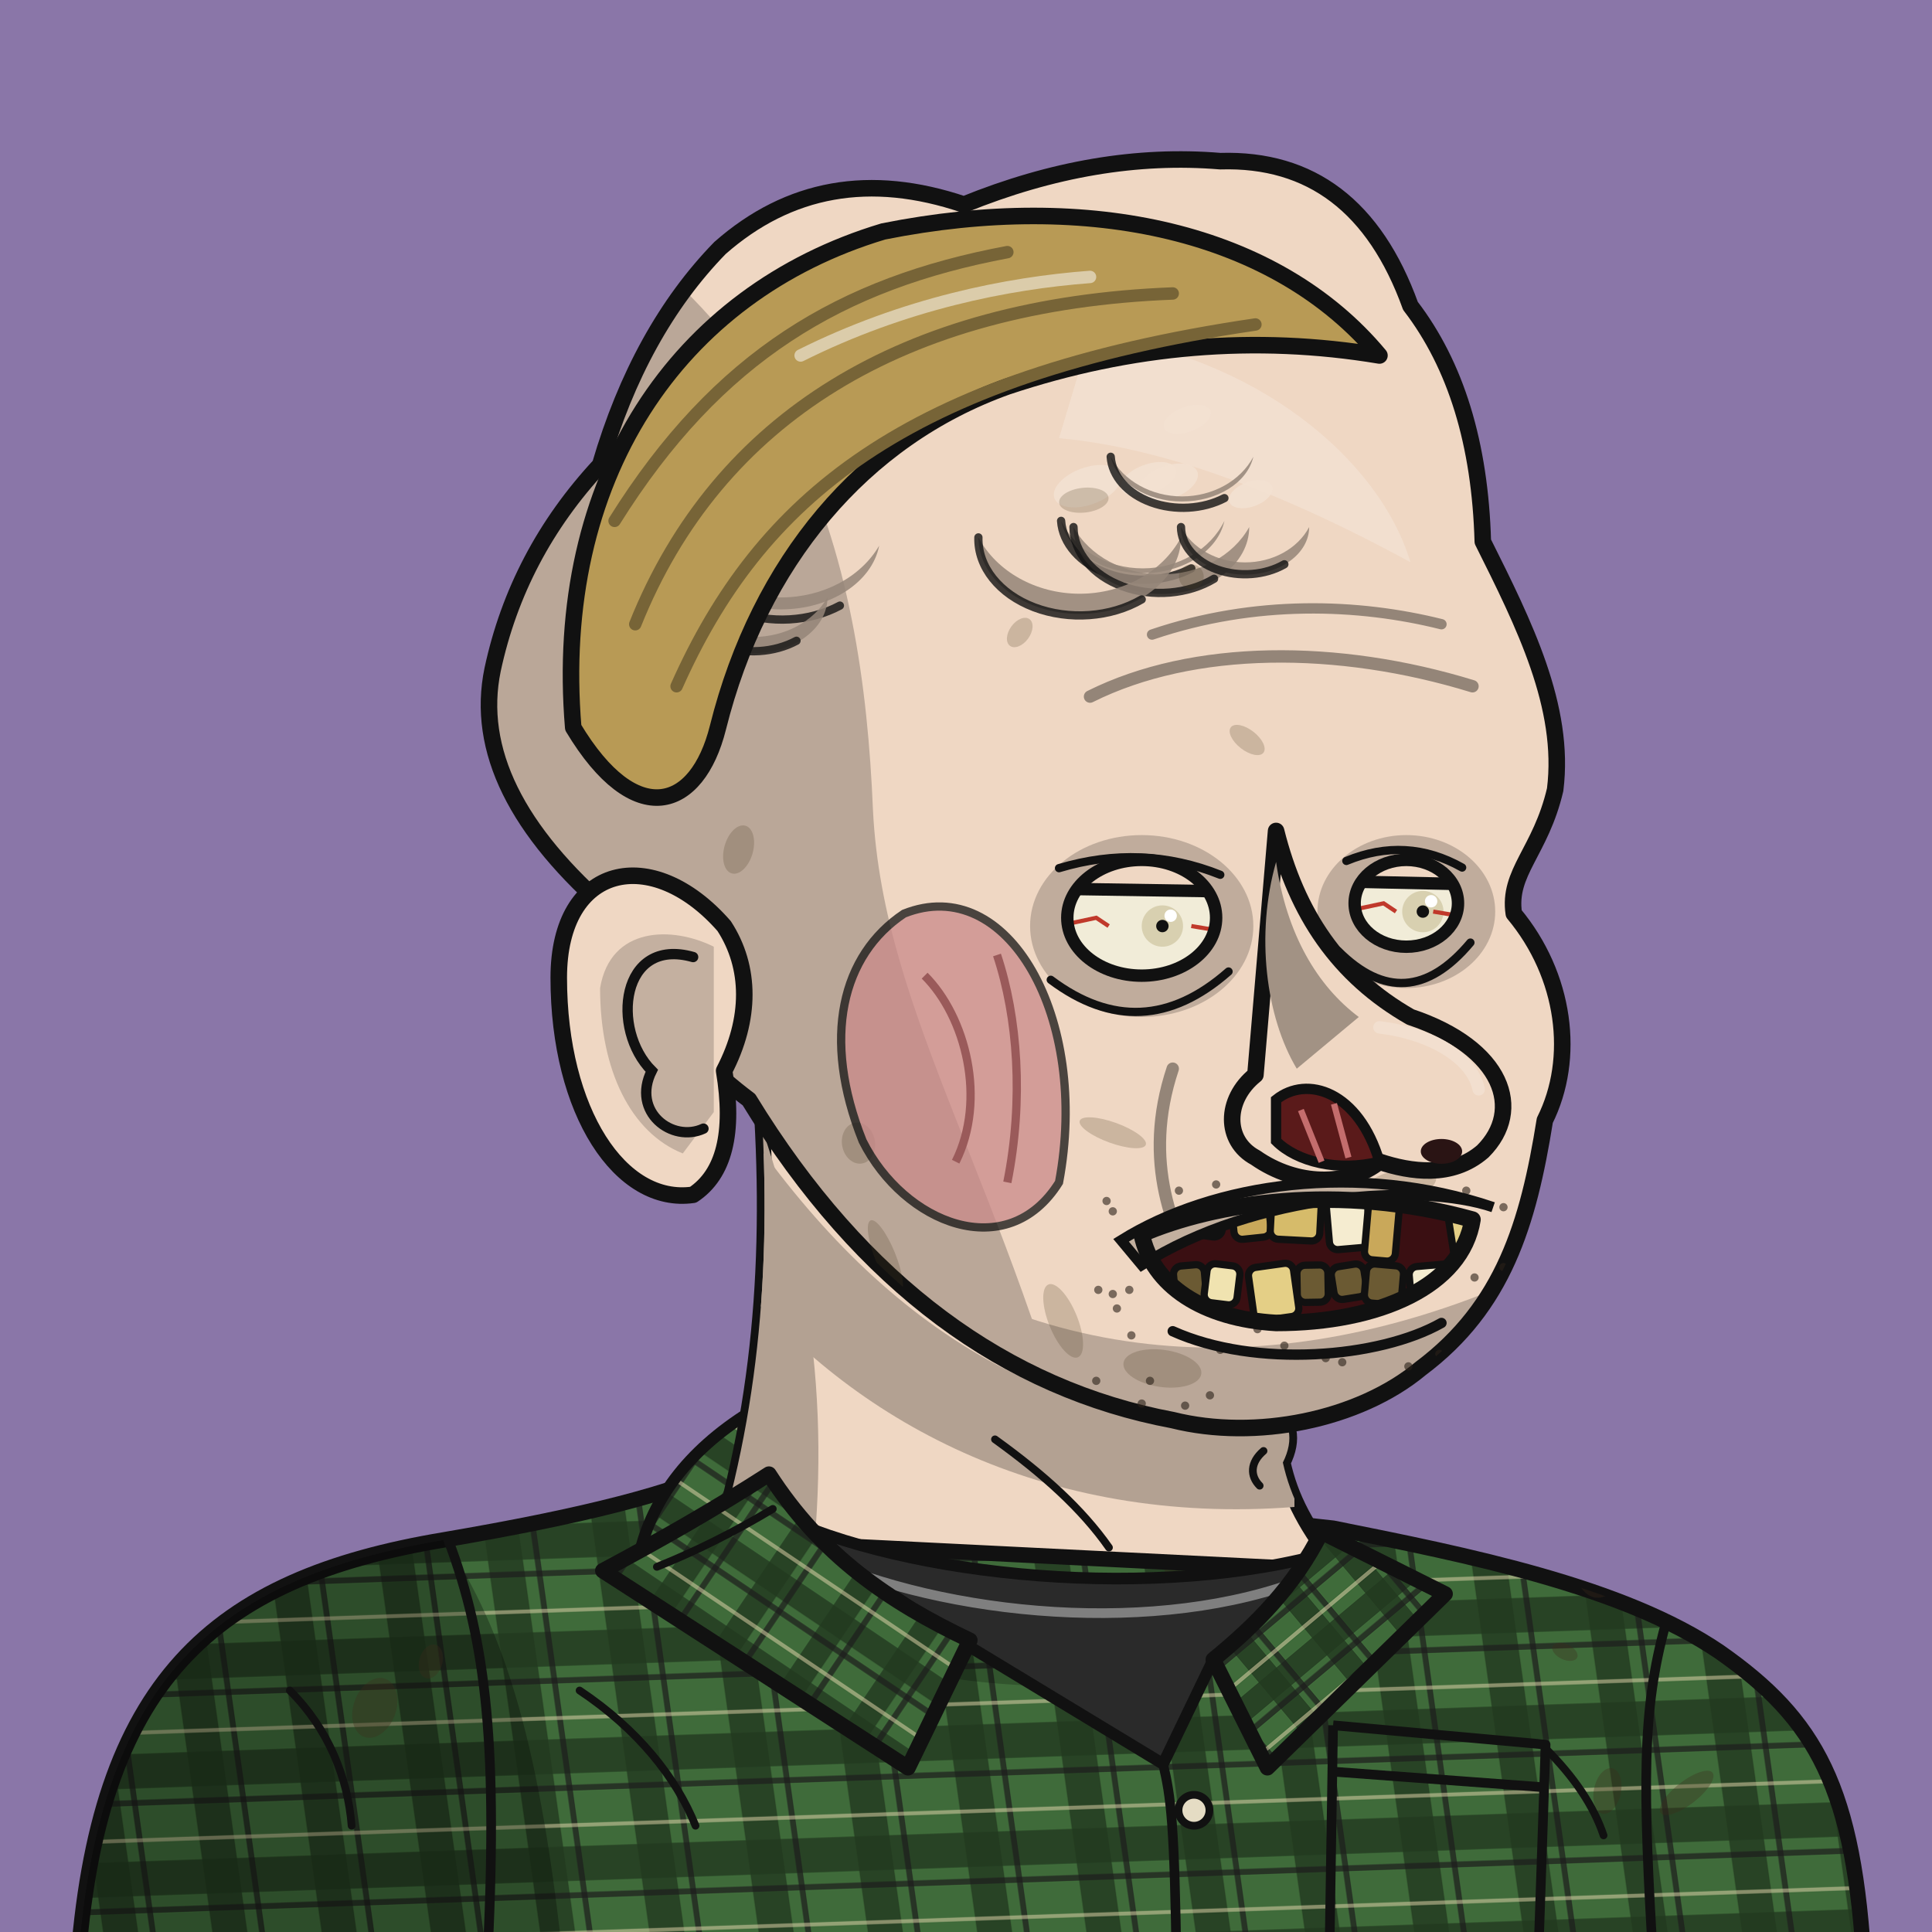
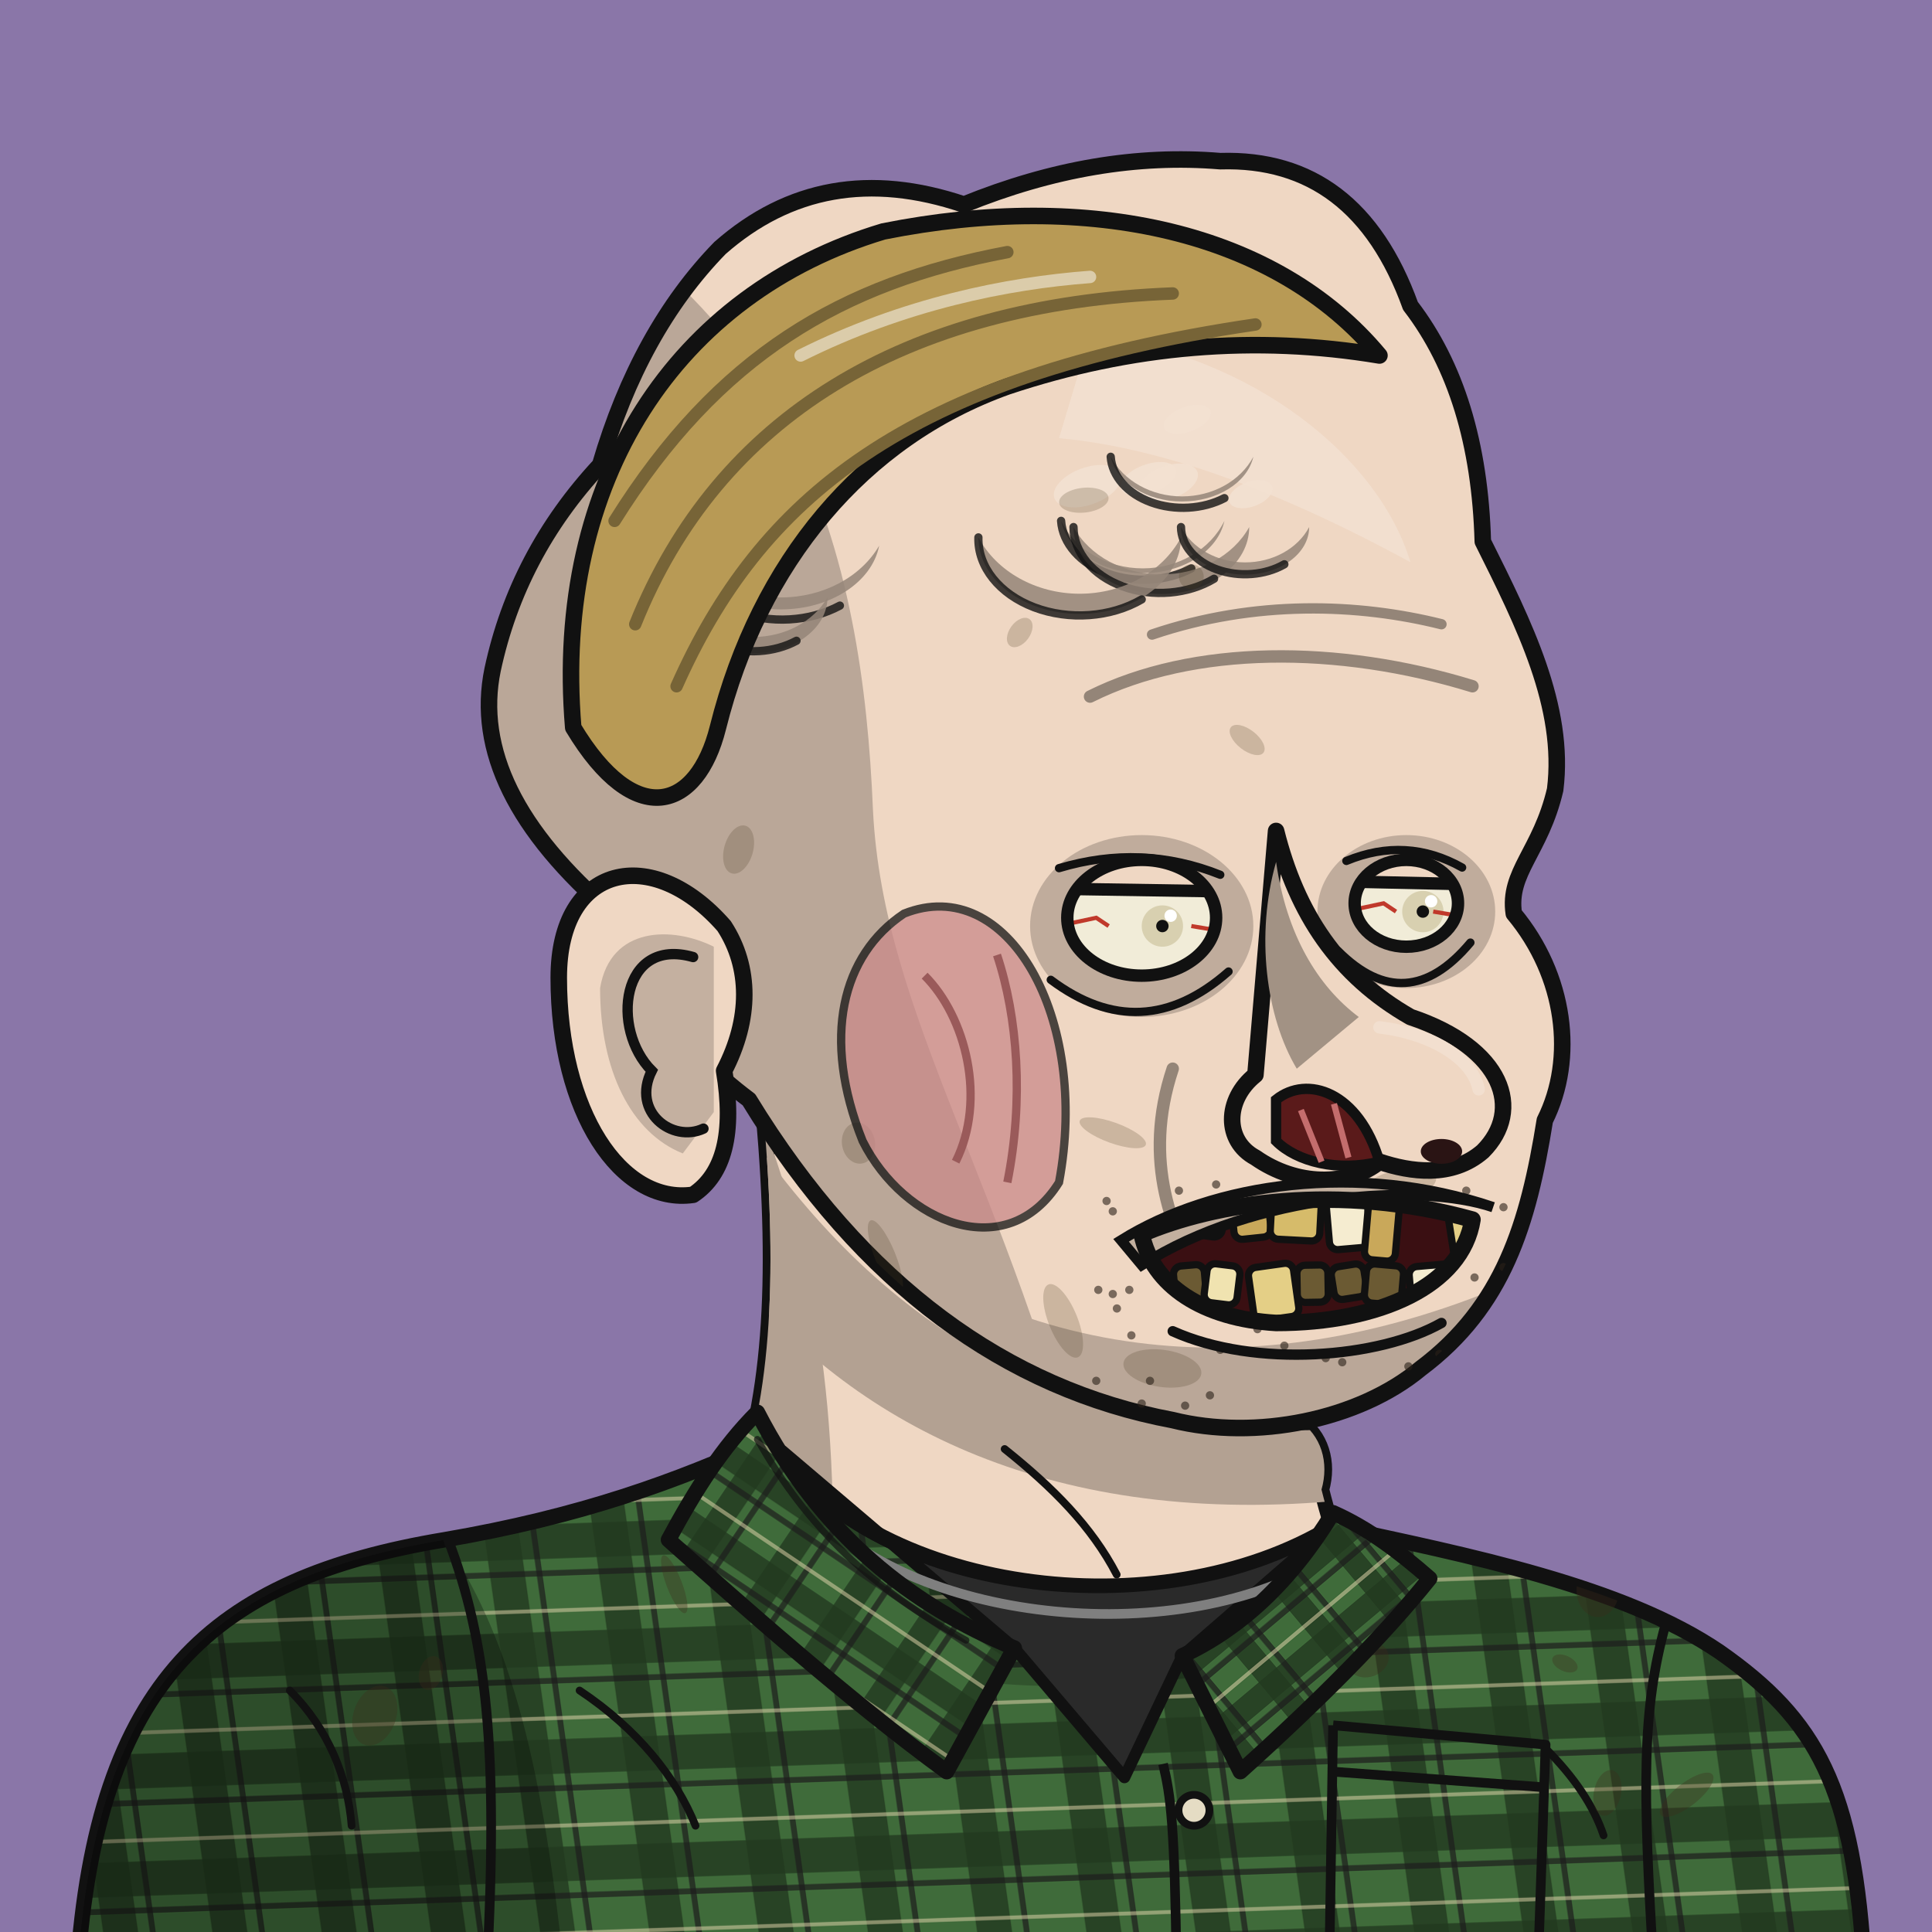
<svg xmlns="http://www.w3.org/2000/svg" viewBox="0 0 1000 1000" width="1000" height="1000">
  <rect width="1000" height="1000" fill="#8a76a8" />
  <g transform="translate(0 -55)">
    <g transform="translate(-35 25) scale(1.07)" />
+     <path d="M 392 600 C 402 690 402 760 385 815 C 360 840 320 856 290 868 L 720 920 C 700 880 690 850 684 826 C 688 812 684 798 672 790 C 664 770 660 745 662 720 Z" fill="#efd7c3" stroke="#111111" stroke-width="8" stroke-linejoin="round" />
+     <clipPath id="neckclip">
+       <path d="M 392 600 C 402 690 402 760 385 815 C 360 840 320 856 290 868 L 720 920 C 700 880 690 850 684 826 C 688 812 684 798 672 790 C 664 770 660 745 662 720 Z" />
+     </clipPath>
+     <g clip-path="url(#neckclip)">
+       <path d="M 380 630 C 450 735 540 800 690 795 L 690 832 C 540 845 440 790 380 715 Z" fill="#b3a192" />
+       <path d="M 380 600 C 425 700 435 790 430 900 L 280 900 L 280 600 Z" fill="#b3a192" />
+     </g>
+     <path d="M 520 805 C 545 825 565 845 578 870" fill="none" stroke="#111111" stroke-width="4" stroke-linecap="round" />
    <defs>
      <pattern id="plaid3f6b3ab" width="56" height="56" patternUnits="userSpaceOnUse" patternTransform="rotate(-8) skewY(6)">
        <rect width="56" height="56" fill="#3f6b3a" />
        <rect x="0" y="18" width="56" height="18" fill="#223a1f" opacity="0.8" />
        <rect x="18" y="0" width="18" height="56" fill="#223a1f" opacity="0.8" />
        <rect x="0" y="42" width="56" height="3" fill="#1c1c1c" opacity="0.7" />
        <rect x="42" y="0" width="3" height="56" fill="#1c1c1c" opacity="0.7" />
        <rect x="0" y="6" width="56" height="2" fill="#e8d9b0" opacity="0.5" />
      </pattern>
      <pattern id="plaid3f6b3an" width="40" height="40" patternUnits="userSpaceOnUse" patternTransform="rotate(34) skewY(0)">
        <rect width="40" height="40" fill="#3f6b3a" />
        <rect x="0" y="13" width="40" height="13" fill="#223a1f" opacity="0.8" />
        <rect x="13" y="0" width="13" height="40" fill="#223a1f" opacity="0.8" />
        <rect x="0" y="30" width="40" height="3" fill="#1c1c1c" opacity="0.7" />
        <rect x="30" y="0" width="3" height="40" fill="#1c1c1c" opacity="0.7" />
        <rect x="0" y="4" width="40" height="2" fill="#e8d9b0" opacity="0.5" />
      </pattern>
      <pattern id="plaid3f6b3af" width="36" height="36" patternUnits="userSpaceOnUse" patternTransform="rotate(-40) skewY(0)">
        <rect width="36" height="36" fill="#3f6b3a" />
        <rect x="0" y="12" width="36" height="12" fill="#223a1f" opacity="0.8" />
        <rect x="12" y="0" width="12" height="36" fill="#223a1f" opacity="0.8" />
        <rect x="0" y="27" width="36" height="3" fill="#1c1c1c" opacity="0.7" />
        <rect x="27" y="0" width="3" height="36" fill="#1c1c1c" opacity="0.7" />
        <rect x="0" y="4" width="36" height="2" fill="#e8d9b0" opacity="0.5" />
      </pattern>
    </defs>
    <clipPath id="torso">
-       <path d="M 40 1075 C 50 925 110 872 230 852 C 300 840 350 828 382 812 L 690 846 C 760 860 840 876 890 910 C 940 945 960 980 965 1075 Z" />
+       <path d="M 40 1075 C 50 925 110 872 230 852 C 300 840 350 822 398 800 C 450 880 600 900 690 845 C 760 860 840 876 890 910 C 940 945 960 980 965 1075 Z" />
    </clipPath>
-     <path d="M 40 1075 C 50 925 110 872 230 852 C 300 840 350 828 382 812 L 690 846 C 760 860 840 876 890 910 C 940 945 960 980 965 1075 Z" fill="url(#plaid3f6b3ab)" stroke="#111111" stroke-width="8" stroke-linejoin="round" />
+     <path d="M 40 1075 C 50 925 110 872 230 852 C 300 840 350 822 398 800 C 450 880 600 900 690 845 C 760 860 840 876 890 910 C 940 945 960 980 965 1075 Z" fill="url(#plaid3f6b3ab)" stroke="#111111" stroke-width="8" stroke-linejoin="round" />
    <g clip-path="url(#torso)">
      <path d="M 40 1075 C 50 925 110 872 230 852 C 262 900 280 960 292 1075 Z" fill="#000" opacity="0.28" />
      <path d="M 370 812 C 420 880 560 900 700 852 L 720 900 C 560 950 420 930 360 860 Z" fill="#000" opacity="0.22" />
    </g>
    <path d="M 232 852 C 252 905 258 960 252 1075" fill="none" stroke="#111111" stroke-width="5" stroke-linecap="round" />
    <path d="M 862 896 C 850 940 850 978 856 1075" fill="none" stroke="#111111" stroke-width="5" stroke-linecap="round" />
    <path d="M 300 930 C 330 950 350 975 360 1000 M 150 930 C 170 950 180 975 182 1000 M 800 960 C 815 975 825 990 830 1005" fill="none" stroke="#111111" stroke-width="4" stroke-linecap="round" />
    <g clip-path="url(#torso)">
-       <ellipse cx="223" cy="915" rx="9" ry="6" transform="rotate(106 223 915)" fill="#3b2a18" opacity="0.32" />
-       <ellipse cx="810" cy="910" rx="7" ry="4" transform="rotate(25 810 910)" fill="#3b2a18" opacity="0.32" />
-       <ellipse cx="194" cy="939" rx="16" ry="11" transform="rotate(110 194 939)" fill="#3b2a18" opacity="0.32" />
-       <ellipse cx="612" cy="863" rx="11" ry="7" transform="rotate(135 612 863)" fill="#3b2a18" opacity="0.32" />
-       <ellipse cx="708" cy="908" rx="9" ry="11" transform="rotate(71 708 908)" fill="#3b2a18" opacity="0.32" />
-       <ellipse cx="827" cy="868" rx="14" ry="11" transform="rotate(90 827 868)" fill="#3b2a18" opacity="0.32" />
-       <ellipse cx="832" cy="982" rx="12" ry="7" transform="rotate(102 832 982)" fill="#3b2a18" opacity="0.32" />
-       <ellipse cx="643" cy="885" rx="12" ry="4" transform="rotate(30 643 885)" fill="#3b2a18" opacity="0.32" />
-       <ellipse cx="349" cy="865" rx="16" ry="4" transform="rotate(69 349 865)" fill="#3b2a18" opacity="0.32" />
-       <ellipse cx="873" cy="983" rx="17" ry="6" transform="rotate(142 873 983)" fill="#3b2a18" opacity="0.32" />
-     </g>
-     <path d="M 330 864 C 336 832 356 806 388 786 L 402 830 L 398 852 Z" fill="url(#plaid3f6b3an)" stroke="#111111" stroke-width="6" stroke-linejoin="round" />
-     <path d="M 392 600 C 400 690 396 770 372 852 L 694 868 C 676 846 668 830 664 812 C 670 800 668 790 658 782 C 655 760 656 740 660 720 Z" fill="#efd7c3" stroke="#111111" stroke-width="8" stroke-linejoin="round" />
-     <clipPath id="neckclip">
-       <path d="M 392 600 C 400 690 396 770 372 852 L 694 868 C 676 846 668 830 664 812 C 670 800 668 790 658 782 C 655 760 656 740 660 720 Z" />
-     </clipPath>
-     <g clip-path="url(#neckclip)">
-       <path d="M 380 630 C 450 735 540 800 670 795 L 670 835 C 540 845 440 790 380 715 Z" fill="#b3a192" />
-       <path d="M 380 600 C 420 700 430 780 420 870 L 360 870 L 360 600 Z" fill="#b3a192" />
-     </g>
-     <path d="M 515 800 C 540 818 560 836 574 856" fill="none" stroke="#111111" stroke-width="4" stroke-linecap="round" />
-     <path d="M 654 806 C 647 812 647 819 652 824" fill="none" stroke="#111111" stroke-width="4" stroke-linecap="round" />
-     <path d="M 400 838 C 470 872 600 884 690 858 L 628 914 L 602 968 L 498 905 Z" fill="#2a2a2a" stroke="#111111" stroke-width="6" stroke-linejoin="round" />
-     <path d="M 420 860 C 490 892 600 902 676 872" fill="none" stroke="#7f7f7f" stroke-width="5" />
-     <path d="M 398 818 C 370 836 342 852 312 868 L 470 970 L 502 904 C 460 884 425 860 398 818 Z" fill="url(#plaid3f6b3an)" stroke="#111111" stroke-width="8" stroke-linejoin="round" />
-     <path d="M 400 836 C 380 848 360 858 340 866" fill="none" stroke="#111111" stroke-width="4" stroke-linecap="round" />
-     <path d="M 684 848 C 708 860 728 870 748 880 L 656 970 L 628 914 C 650 896 670 876 684 848 Z" fill="url(#plaid3f6b3af)" stroke="#111111" stroke-width="8" stroke-linejoin="round" />
+       <ellipse cx="223" cy="921" rx="9" ry="6" transform="rotate(106 223 921)" fill="#3b2a18" opacity="0.32" />
+       <ellipse cx="810" cy="916" rx="7" ry="4" transform="rotate(25 810 916)" fill="#3b2a18" opacity="0.32" />
+       <ellipse cx="194" cy="943" rx="16" ry="11" transform="rotate(110 194 943)" fill="#3b2a18" opacity="0.32" />
+       <ellipse cx="612" cy="873" rx="11" ry="7" transform="rotate(135 612 873)" fill="#3b2a18" opacity="0.32" />
+       <ellipse cx="708" cy="914" rx="9" ry="11" transform="rotate(71 708 914)" fill="#3b2a18" opacity="0.32" />
+       <ellipse cx="827" cy="878" rx="14" ry="11" transform="rotate(90 827 878)" fill="#3b2a18" opacity="0.32" />
+       <ellipse cx="832" cy="983" rx="12" ry="7" transform="rotate(102 832 983)" fill="#3b2a18" opacity="0.32" />
+       <ellipse cx="643" cy="893" rx="12" ry="4" transform="rotate(30 643 893)" fill="#3b2a18" opacity="0.32" />
+       <ellipse cx="349" cy="875" rx="16" ry="4" transform="rotate(69 349 875)" fill="#3b2a18" opacity="0.32" />
+       <ellipse cx="873" cy="984" rx="17" ry="6" transform="rotate(142 873 984)" fill="#3b2a18" opacity="0.32" />
+     </g>
+     <path d="M 405 806 C 450 880 600 900 688 846 L 612 912 L 582 975 L 525 908 Z" fill="#2a2a2a" stroke="#111111" stroke-width="6" stroke-linejoin="round" />
+     <path d="M 418 832 C 465 892 600 910 680 866" fill="none" stroke="#7f7f7f" stroke-width="5" />
+     <path d="M 392 786 C 425 850 472 886 525 908 L 490 972 C 438 934 382 884 346 852 C 360 826 374 804 392 786 Z" fill="url(#plaid3f6b3an)" stroke="#111111" stroke-width="8" stroke-linejoin="round" />
+     <path d="M 392 800 C 418 846 452 878 500 904" fill="none" stroke="#111111" stroke-width="3.5" stroke-linecap="round" opacity="0.7" />
+     <path d="M 690 838 C 668 874 642 898 612 912 L 642 972 C 682 936 716 902 740 872 C 724 858 708 846 690 838 Z" fill="url(#plaid3f6b3af)" stroke="#111111" stroke-width="8" stroke-linejoin="round" />
    <path d="M 602 968 C 606 985 608 998 609 1075" fill="none" stroke="#111111" stroke-width="5" />
    <circle cx="618" cy="992" r="8" fill="#e5dcc4" stroke="#111111" stroke-width="4" />
    <path d="M 690 948 L 800 958 L 796 1075 M 690 948 L 688 1075 M 690 972 L 798 980" fill="none" stroke="#111111" stroke-width="5" stroke-linejoin="round" />
    <g transform="translate(-35 25) scale(1.07)">
      <clipPath id="headclip">
        <path d="M 395 560 Q 347 524 329 470 Q 259 410 271 352 Q 283 296 323 253 Q 342 188 381 148 Q 431 104 499 127 Q 563 101 623 106 Q 689 104 715 176 Q 748 219 750 290 C 770 330 790 370 785 410 C 778 440 762 450 765 470 C 790 500 795 540 780 570 C 772 620 760 660 720 690 C 690 715 640 725 600 715 C 520 700 450 650 395 560 Z" />
      </clipPath>
      <path d="M 395 560 Q 347 524 329 470 Q 259 410 271 352 Q 283 296 323 253 Q 342 188 381 148 Q 431 104 499 127 Q 563 101 623 106 Q 689 104 715 176 Q 748 219 750 290 C 770 330 790 370 785 410 C 778 440 762 450 765 470 C 790 500 795 540 780 570 C 772 620 760 660 720 690 C 690 715 640 725 600 715 C 520 700 450 650 395 560 Z" fill="#efd7c3" />
      <g clip-path="url(#headclip)">
        <path d="M 250 100 C 420 160 450 300 455 420 C 460 520 520 600 560 760 L 250 760 Z" fill="#baa798" />
        <path d="M 420 600 C 520 690 640 700 760 650 L 760 760 L 400 760 Z" fill="#baa798" />
        <path d="M 560 190 C 640 200 700 250 715 300 C 660 270 600 245 545 240 Z" fill="#f3e1d2" opacity="0.8" />
        <path d="M 546 280 A 40 30 0 0 0 625 280 A 43 38 0 0 1 546 280 Z" fill="#948578" opacity="0.85" />
        <path d="M 546 280 A 40 30 0 0 0 609 303" fill="none" stroke="#111111" stroke-width="4" stroke-linecap="round" opacity="0.8" />
        <ellipse cx="595" cy="262" rx="14" ry="7" transform="rotate(-20 585 280)" fill="#f3e1d2" opacity="0.9" />
        <path d="M 355 233 A 33 25 0 0 0 422 233 A 37 32 0 0 1 355 233 Z" fill="#948578" opacity="0.85" />
        <path d="M 355 233 A 33 25 0 0 0 409 253" fill="none" stroke="#111111" stroke-width="4" stroke-linecap="round" opacity="0.8" />
        <ellipse cx="397" cy="218" rx="12" ry="6" transform="rotate(-20 389 233)" fill="#f3e1d2" opacity="0.9" />
        <path d="M 363 292 A 48 36 0 0 0 458 292 A 53 45 0 0 1 363 292 Z" fill="#948578" opacity="0.85" />
        <path d="M 363 292 A 48 36 0 0 0 439 321" fill="none" stroke="#111111" stroke-width="4" stroke-linecap="round" opacity="0.8" />
        <ellipse cx="422" cy="271" rx="17" ry="9" transform="rotate(-20 410 292)" fill="#f3e1d2" opacity="0.9" />
        <path d="M 552 283 A 42 32 0 0 0 637 283 A 47 40 0 0 1 552 283 Z" fill="#948578" opacity="0.85" />
        <path d="M 552 283 A 42 32 0 0 0 620 308" fill="none" stroke="#111111" stroke-width="4" stroke-linecap="round" opacity="0.8" />
        <ellipse cx="605" cy="264" rx="15" ry="8" transform="rotate(-20 594 283)" fill="#f3e1d2" opacity="0.9" />
        <path d="M 361 317 A 36 27 0 0 0 433 317 A 40 34 0 0 1 361 317 Z" fill="#948578" opacity="0.85" />
        <path d="M 361 317 A 36 27 0 0 0 418 338" fill="none" stroke="#111111" stroke-width="4" stroke-linecap="round" opacity="0.8" />
        <ellipse cx="406" cy="301" rx="13" ry="6" transform="rotate(-20 397 317)" fill="#f3e1d2" opacity="0.9" />
        <path d="M 506 288 A 49 37 0 0 0 604 288 A 54 47 0 0 1 506 288 Z" fill="#948578" opacity="0.85" />
        <path d="M 506 288 A 49 37 0 0 0 585 318" fill="none" stroke="#111111" stroke-width="4" stroke-linecap="round" opacity="0.8" />
        <ellipse cx="567" cy="266" rx="17" ry="9" transform="rotate(-20 555 288)" fill="#f3e1d2" opacity="0.9" />
        <path d="M 604 283 A 31 23 0 0 0 666 283 A 34 29 0 0 1 604 283 Z" fill="#948578" opacity="0.85" />
        <path d="M 604 283 A 31 23 0 0 0 654 301" fill="none" stroke="#111111" stroke-width="4" stroke-linecap="round" opacity="0.8" />
        <ellipse cx="643" cy="269" rx="11" ry="6" transform="rotate(-20 635 283)" fill="#f3e1d2" opacity="0.9" />
        <path d="M 570 249 A 35 26 0 0 0 639 249 A 38 33 0 0 1 570 249 Z" fill="#948578" opacity="0.85" />
        <path d="M 570 249 A 35 26 0 0 0 625 269" fill="none" stroke="#111111" stroke-width="4" stroke-linecap="round" opacity="0.8" />
        <ellipse cx="613" cy="233" rx="12" ry="6" transform="rotate(-20 604 249)" fill="#f3e1d2" opacity="0.9" />
        <path d="M 560 365 C 610 340 680 340 745 360" fill="none" stroke="#948578" stroke-width="6" stroke-linecap="round" />
        <path d="M 590 335 C 640 318 690 320 730 330" fill="none" stroke="#948578" stroke-width="5" stroke-linecap="round" />
        <path d="M 600 545 C 585 590 600 625 615 650" fill="none" stroke="#948578" stroke-width="6" stroke-linecap="round" />
      </g>
      <path d="M 395 560 Q 347 524 329 470 Q 259 410 271 352 Q 283 296 323 253 Q 342 188 381 148 Q 431 104 499 127 Q 563 101 623 106 Q 689 104 715 176 Q 748 219 750 290 C 770 330 790 370 785 410 C 778 440 762 450 765 470 C 790 500 795 540 780 570 C 772 620 760 660 720 690 C 690 715 640 725 600 715 C 520 700 450 650 395 560 Z" fill="none" stroke="#111111" stroke-width="8" stroke-linejoin="round" />
      <g clip-path="url(#headclip)">
        <ellipse cx="390" cy="439" rx="12" ry="7" transform="rotate(106 390 439)" fill="#4a3a22" opacity="0.22" />
        <ellipse cx="763" cy="212" rx="16" ry="10" transform="rotate(97 763 212)" fill="#4a3a22" opacity="0.22" />
        <ellipse cx="461" cy="636" rx="19" ry="5" transform="rotate(68 461 636)" fill="#4a3a22" opacity="0.22" />
        <ellipse cx="557" cy="270" rx="12" ry="6" transform="rotate(174 557 270)" fill="#4a3a22" opacity="0.22" />
        <ellipse cx="448" cy="581" rx="8" ry="10" transform="rotate(170 448 581)" fill="#4a3a22" opacity="0.22" />
        <ellipse cx="701" cy="568" rx="19" ry="6" transform="rotate(145 701 568)" fill="#4a3a22" opacity="0.22" />
        <ellipse cx="636" cy="386" rx="10" ry="5" transform="rotate(38 636 386)" fill="#4a3a22" opacity="0.22" />
        <ellipse cx="350" cy="343" rx="10" ry="8" transform="rotate(165 350 343)" fill="#4a3a22" opacity="0.22" />
        <ellipse cx="709" cy="602" rx="19" ry="8" transform="rotate(165 709 602)" fill="#4a3a22" opacity="0.22" />
        <ellipse cx="571" cy="576" rx="17" ry="5" transform="rotate(20 571 576)" fill="#4a3a22" opacity="0.22" />
        <ellipse cx="367" cy="374" rx="9" ry="7" transform="rotate(44 367 374)" fill="#4a3a22" opacity="0.22" />
        <ellipse cx="609" cy="307" rx="6" ry="6" transform="rotate(158 609 307)" fill="#4a3a22" opacity="0.22" />
        <ellipse cx="595" cy="690" rx="19" ry="9" transform="rotate(8 595 690)" fill="#4a3a22" opacity="0.22" />
        <ellipse cx="547" cy="667" rx="19" ry="7" transform="rotate(68 547 667)" fill="#4a3a22" opacity="0.22" />
        <ellipse cx="379" cy="287" rx="15" ry="10" transform="rotate(90 379 287)" fill="#4a3a22" opacity="0.22" />
        <ellipse cx="526" cy="334" rx="8" ry="5" transform="rotate(126 526 334)" fill="#4a3a22" opacity="0.22" />
        <circle cx="688" cy="648" r="2" fill="#2a2018" opacity="0.6" />
        <circle cx="603" cy="604" r="2" fill="#2a2018" opacity="0.6" />
        <circle cx="585" cy="707" r="2" fill="#2a2018" opacity="0.6" />
        <circle cx="764" cy="708" r="2" fill="#2a2018" opacity="0.6" />
        <circle cx="651" cy="659" r="2" fill="#2a2018" opacity="0.6" />
        <circle cx="623" cy="681" r="2" fill="#2a2018" opacity="0.6" />
        <circle cx="765" cy="671" r="2" fill="#2a2018" opacity="0.6" />
        <circle cx="760" cy="612" r="2" fill="#2a2018" opacity="0.6" />
        <circle cx="729" cy="639" r="2" fill="#2a2018" opacity="0.6" />
        <circle cx="714" cy="689" r="2" fill="#2a2018" opacity="0.6" />
        <circle cx="686" cy="608" r="2" fill="#2a2018" opacity="0.6" />
        <circle cx="573" cy="661" r="2" fill="#2a2018" opacity="0.6" />
        <circle cx="674" cy="685" r="2" fill="#2a2018" opacity="0.6" />
        <circle cx="606" cy="708" r="2" fill="#2a2018" opacity="0.6" />
        <circle cx="564" cy="652" r="2" fill="#2a2018" opacity="0.6" />
        <circle cx="579" cy="652" r="2" fill="#2a2018" opacity="0.6" />
        <circle cx="760" cy="641" r="2" fill="#2a2018" opacity="0.6" />
        <circle cx="742" cy="604" r="2" fill="#2a2018" opacity="0.6" />
        <circle cx="682" cy="687" r="2" fill="#2a2018" opacity="0.6" />
        <circle cx="563" cy="696" r="2" fill="#2a2018" opacity="0.6" />
        <circle cx="589" cy="696" r="2" fill="#2a2018" opacity="0.6" />
        <circle cx="580" cy="674" r="2" fill="#2a2018" opacity="0.6" />
        <circle cx="654" cy="679" r="2" fill="#2a2018" opacity="0.6" />
        <circle cx="760" cy="710" r="2" fill="#2a2018" opacity="0.6" />
        <circle cx="687" cy="613" r="2" fill="#2a2018" opacity="0.6" />
        <circle cx="742" cy="619" r="2" fill="#2a2018" opacity="0.6" />
        <circle cx="571" cy="614" r="2" fill="#2a2018" opacity="0.6" />
        <circle cx="641" cy="671" r="2" fill="#2a2018" opacity="0.6" />
        <circle cx="663" cy="654" r="2" fill="#2a2018" opacity="0.6" />
        <circle cx="621" cy="601" r="2" fill="#2a2018" opacity="0.6" />
        <circle cx="774" cy="662" r="2" fill="#2a2018" opacity="0.6" />
        <circle cx="668" cy="603" r="2" fill="#2a2018" opacity="0.6" />
        <circle cx="640" cy="667" r="2" fill="#2a2018" opacity="0.6" />
        <circle cx="729" cy="683" r="2" fill="#2a2018" opacity="0.6" />
        <circle cx="568" cy="609" r="2" fill="#2a2018" opacity="0.6" />
        <circle cx="571" cy="654" r="2" fill="#2a2018" opacity="0.6" />
        <circle cx="648" cy="610" r="2" fill="#2a2018" opacity="0.6" />
        <circle cx="600" cy="624" r="2" fill="#2a2018" opacity="0.6" />
        <circle cx="746" cy="646" r="2" fill="#2a2018" opacity="0.6" />
        <circle cx="618" cy="703" r="2" fill="#2a2018" opacity="0.6" />
        <path d="M 470 470 C 520 450 560 520 545 600 C 520 640 470 620 450 580 C 430 530 440 490 470 470 Z" fill="#c98a8a" opacity="0.75" stroke="#111" stroke-width="4" />
        <path d="M 480 500 C 500 520 510 560 495 590 M 515 490 C 525 520 528 560 520 600" fill="none" stroke="#9a5a5a" stroke-width="4" />
      </g>
      <g transform="translate(-22 6)">
        <path d="M 405 470 C 370 430 325 440 325 495 C 325 560 355 605 390 600 C 405 590 410 570 405 540 C 418 515 418 490 405 470 Z" fill="#efd7c3" stroke="#111111" stroke-width="8" stroke-linejoin="round" />
        <path d="M 400 480 C 380 470 350 470 345 500 C 345 540 360 570 385 580 L 400 560 Z" fill="#a79688" opacity="0.6" />
        <path d="M 390 485 C 355 475 350 520 370 540 C 360 560 380 575 395 568" fill="none" stroke="#111111" stroke-width="5" stroke-linecap="round" />
      </g>
      <ellipse cx="585" cy="476" rx="54" ry="44" fill="#ac9a8c" opacity="0.7" />
      <path d="M 541 502 Q 585 535 627 498" fill="none" stroke="#111111" stroke-width="4" stroke-linecap="round" />
      <clipPath id="e585472">
        <ellipse cx="585" cy="472" rx="36" ry="28" />
      </clipPath>
      <ellipse cx="585" cy="472" rx="36" ry="28" fill="#f1ecd8" />
      <g clip-path="url(#e585472)">
        <circle cx="595" cy="476" r="10" fill="#d8d0b0" />
        <circle cx="595" cy="476" r="3" fill="#111" />
        <circle cx="599" cy="471" r="3" fill="#fff" />
        <path d="M 549 475 l 14 -3 l 6 4 M 621 478 l -12 -2" stroke="#c0392b" stroke-width="2" fill="none" />
        <rect x="547" y="442" width="76" height="16.0" fill="#efd7c3" />
        <path d="M 547 458.0 L 623 459.2" stroke="#111111" stroke-width="6" />
      </g>
      <ellipse cx="585" cy="472" rx="36" ry="28" fill="none" stroke="#111111" stroke-width="6" />
      <path d="M 545 448.0 Q 585 436.0 623 451.2" fill="none" stroke="#111111" stroke-width="4" stroke-linecap="round" />
      <ellipse cx="713" cy="469" rx="43" ry="37" fill="#ac9a8c" opacity="0.7" />
      <path d="M 680 488 Q 713 521 744 484" fill="none" stroke="#111111" stroke-width="4" stroke-linecap="round" />
      <clipPath id="e713465">
        <ellipse cx="713" cy="465" rx="25" ry="21" />
      </clipPath>
      <ellipse cx="713" cy="465" rx="25" ry="21" fill="#f1ecd8" />
      <g clip-path="url(#e713465)">
        <circle cx="721" cy="469" r="10" fill="#d8d0b0" />
        <circle cx="721" cy="469" r="3" fill="#111" />
        <circle cx="725" cy="464" r="3" fill="#fff" />
        <path d="M 688 468 l 14 -3 l 6 4 M 738 471 l -12 -2" stroke="#c0392b" stroke-width="2" fill="none" />
        <rect x="686" y="442" width="54" height="12.5" fill="#efd7c3" />
        <path d="M 686 454.5 L 740 455.7" stroke="#111111" stroke-width="6" />
      </g>
      <ellipse cx="713" cy="465" rx="25" ry="21" fill="none" stroke="#111111" stroke-width="6" />
      <path d="M 684 444.5 Q 713 432.5 740 447.7" fill="none" stroke="#111111" stroke-width="4" stroke-linecap="round" />
      <path d="M 650 430 C 660 470 680 500 715 520 C 760 535 770 565 750 585 C 735 598 715 595 700 590 C 685 602 660 602 640 588 C 625 580 625 560 640 548 Z" fill="#efd7c3" stroke="#111111" stroke-width="8" stroke-linejoin="round" />
      <path d="M 650 445 C 655 480 670 505 690 520 L 660 545 C 645 520 640 480 650 445 Z" fill="#a29284" />
      <path d="M 700 525 C 725 528 745 540 748 555" fill="none" stroke="#f2dfcf" stroke-width="6" stroke-linecap="round" />
      <path d="M 650 560 C 665 548 690 556 700 590 C 680 595 660 590 650 580 Z" fill="#5a1a1a" stroke="#111111" stroke-width="5" />
      <path d="M 662 565 L 672 590 M 678 562 L 685 588" stroke="#c46d6d" stroke-width="3" />
      <ellipse cx="730" cy="585" rx="10" ry="6" fill="#2a1414" />
      <clipPath id="mclip">
        <path d="M 585 625 C 620 610 680 600 745 618 C 740 650 700 668 650 668 C 615 666 590 650 585 625 Z" />
      </clipPath>
      <path d="M 585 625 C 620 610 680 600 745 618 C 740 650 700 668 650 668 C 615 666 590 650 585 625 Z" fill="#3a0f12" />
      <g clip-path="url(#mclip)">
        <rect x="590" y="608" width="16" height="17" rx="4" fill="#d6bb6a" stroke="#111" stroke-width="3.5" transform="rotate(1 599 608)" />
        <rect x="608" y="608" width="18" height="18" rx="4" fill="#f5ecd0" stroke="#111" stroke-width="3.5" transform="rotate(8 618 608)" />
        <rect x="628" y="608" width="18" height="19" rx="4" fill="#c9a85a" stroke="#111" stroke-width="3.5" transform="rotate(-6 638 608)" />
        <rect x="648" y="608" width="24" height="20" rx="4" fill="#d6bb6a" stroke="#111" stroke-width="3.5" transform="rotate(3 661 608)" />
        <rect x="674" y="608" width="20" height="24" rx="4" fill="#f5ecd0" stroke="#111" stroke-width="3.5" transform="rotate(-5 685 608)" />
        <rect x="695" y="608" width="15" height="30" rx="4" fill="#c9a85a" stroke="#111" stroke-width="3.5" transform="rotate(5 704 608)" />
        <rect x="732" y="608" width="23" height="30" rx="4" fill="#e4cf86" stroke="#111" stroke-width="3.5" transform="rotate(-9 745 608)" />
        <rect x="600" y="640" width="15" height="25" rx="4" fill="#6b5a33" stroke="#111" stroke-width="3.5" transform="rotate(-5 609 640)" />
        <rect x="617" y="640" width="16" height="19" rx="4" fill="#f0e3b0" stroke="#111" stroke-width="3.5" transform="rotate(7 626 640)" />
        <rect x="636" y="640" width="22" height="26" rx="4" fill="#e4cf86" stroke="#111" stroke-width="3.5" transform="rotate(-8 648 640)" />
        <rect x="660" y="640" width="15" height="18" rx="4" fill="#6b5a33" stroke="#111" stroke-width="3.5" transform="rotate(-1 668 640)" />
        <rect x="676" y="640" width="16" height="16" rx="4" fill="#6b5a33" stroke="#111" stroke-width="3.5" transform="rotate(-9 685 640)" />
        <rect x="694" y="640" width="18" height="19" rx="4" fill="#6b5a33" stroke="#111" stroke-width="3.5" transform="rotate(5 704 640)" />
        <rect x="714" y="640" width="22" height="27" rx="4" fill="#f5ecd0" stroke="#111" stroke-width="3.5" transform="rotate(-5 726 640)" />
      </g>
      <path d="M 575 628 C 620 600 690 590 755 612 C 720 600 640 605 585 640 Z" fill="#c3b09f" stroke="#111" stroke-width="5" />
      <path d="M 585 625 C 620 610 680 600 745 618 C 740 650 700 668 650 668 C 615 666 590 650 585 625 Z" fill="none" stroke="#111" stroke-width="8" stroke-linejoin="round" />
      <path d="M 600 672 C 640 690 700 685 730 668" fill="none" stroke="#111" stroke-width="5" stroke-linecap="round" />
      <path d="M 310 380 C 300 260 360 170 460 140 C 560 120 650 140 700 200 C 640 190 580 195 520 215 C 450 240 400 300 380 380 C 370 420 340 430 310 380 Z" fill="#b89a55" stroke="#111111" stroke-width="8" stroke-linejoin="round" />
      <path d="M 340 330 C 380 230 470 175 600 170 M 360 360 C 400 270 470 210 640 185 M 330 280 C 380 200 440 165 520 150" fill="none" stroke="#776437" stroke-width="6" stroke-linecap="round" />
      <path d="M 420 200 C 470 175 520 165 560 162" fill="none" stroke="#dbccaa" stroke-width="6" stroke-linecap="round" />
    </g>
  </g>
</svg>
